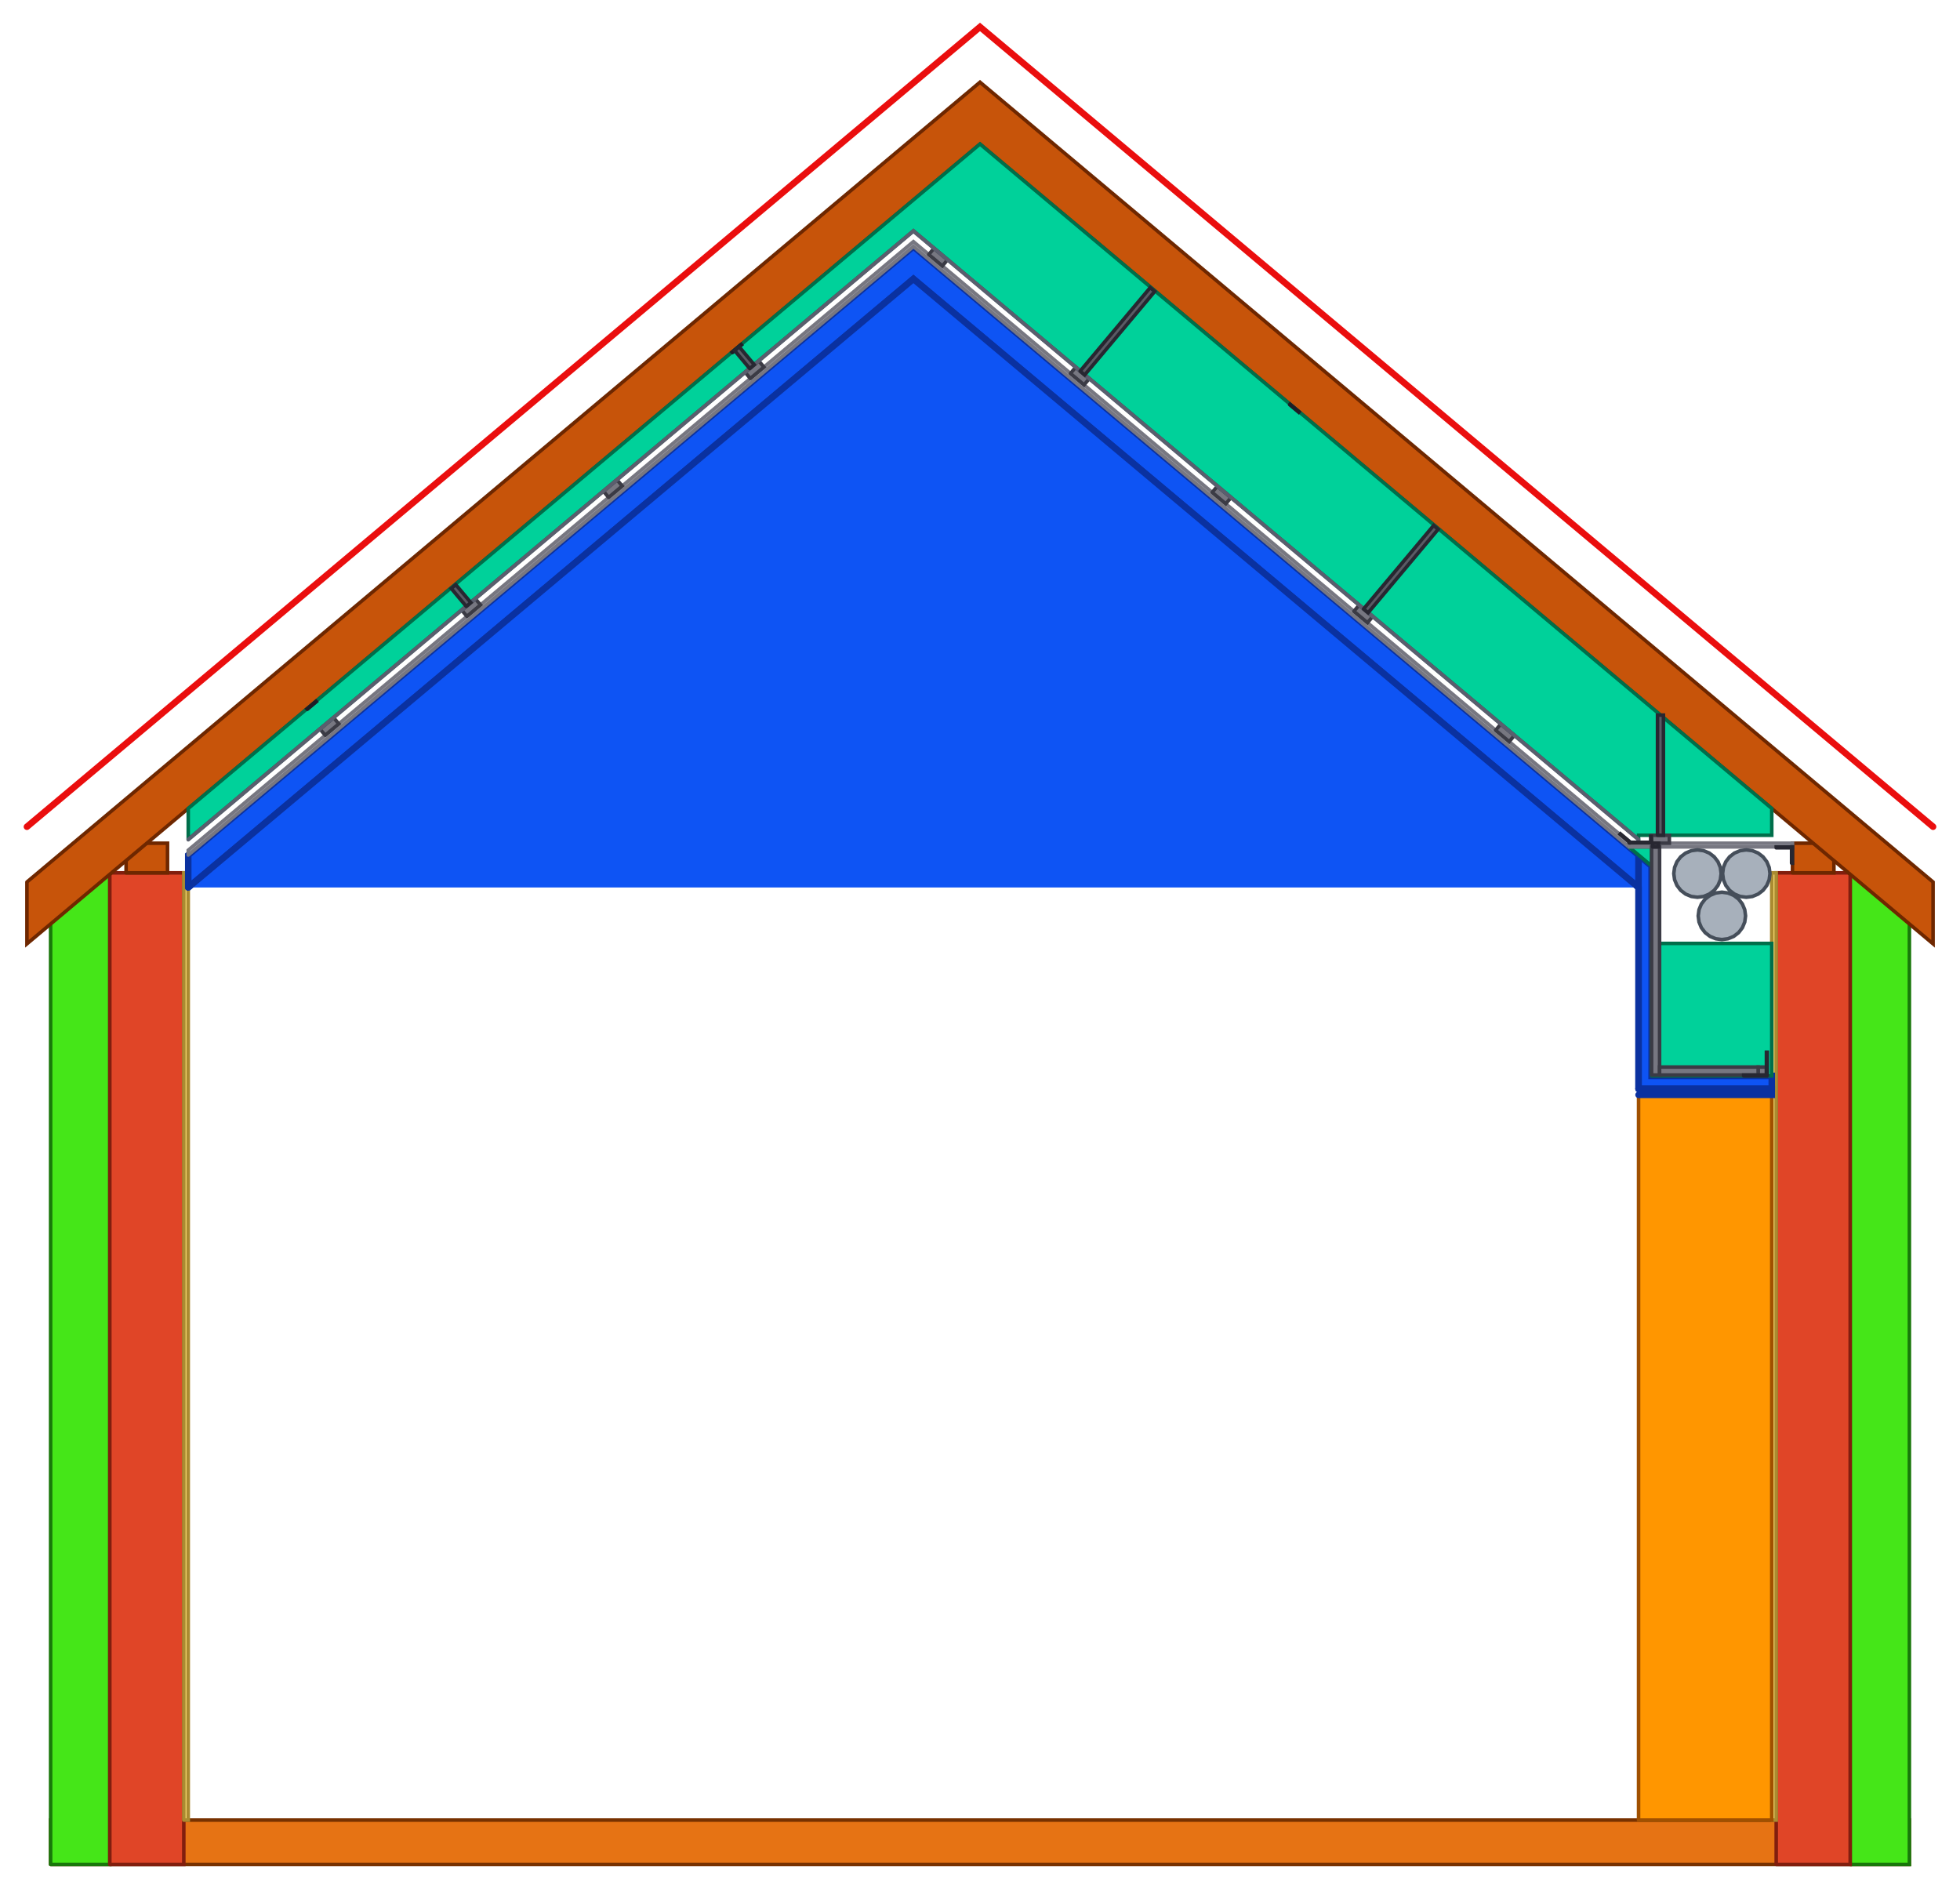
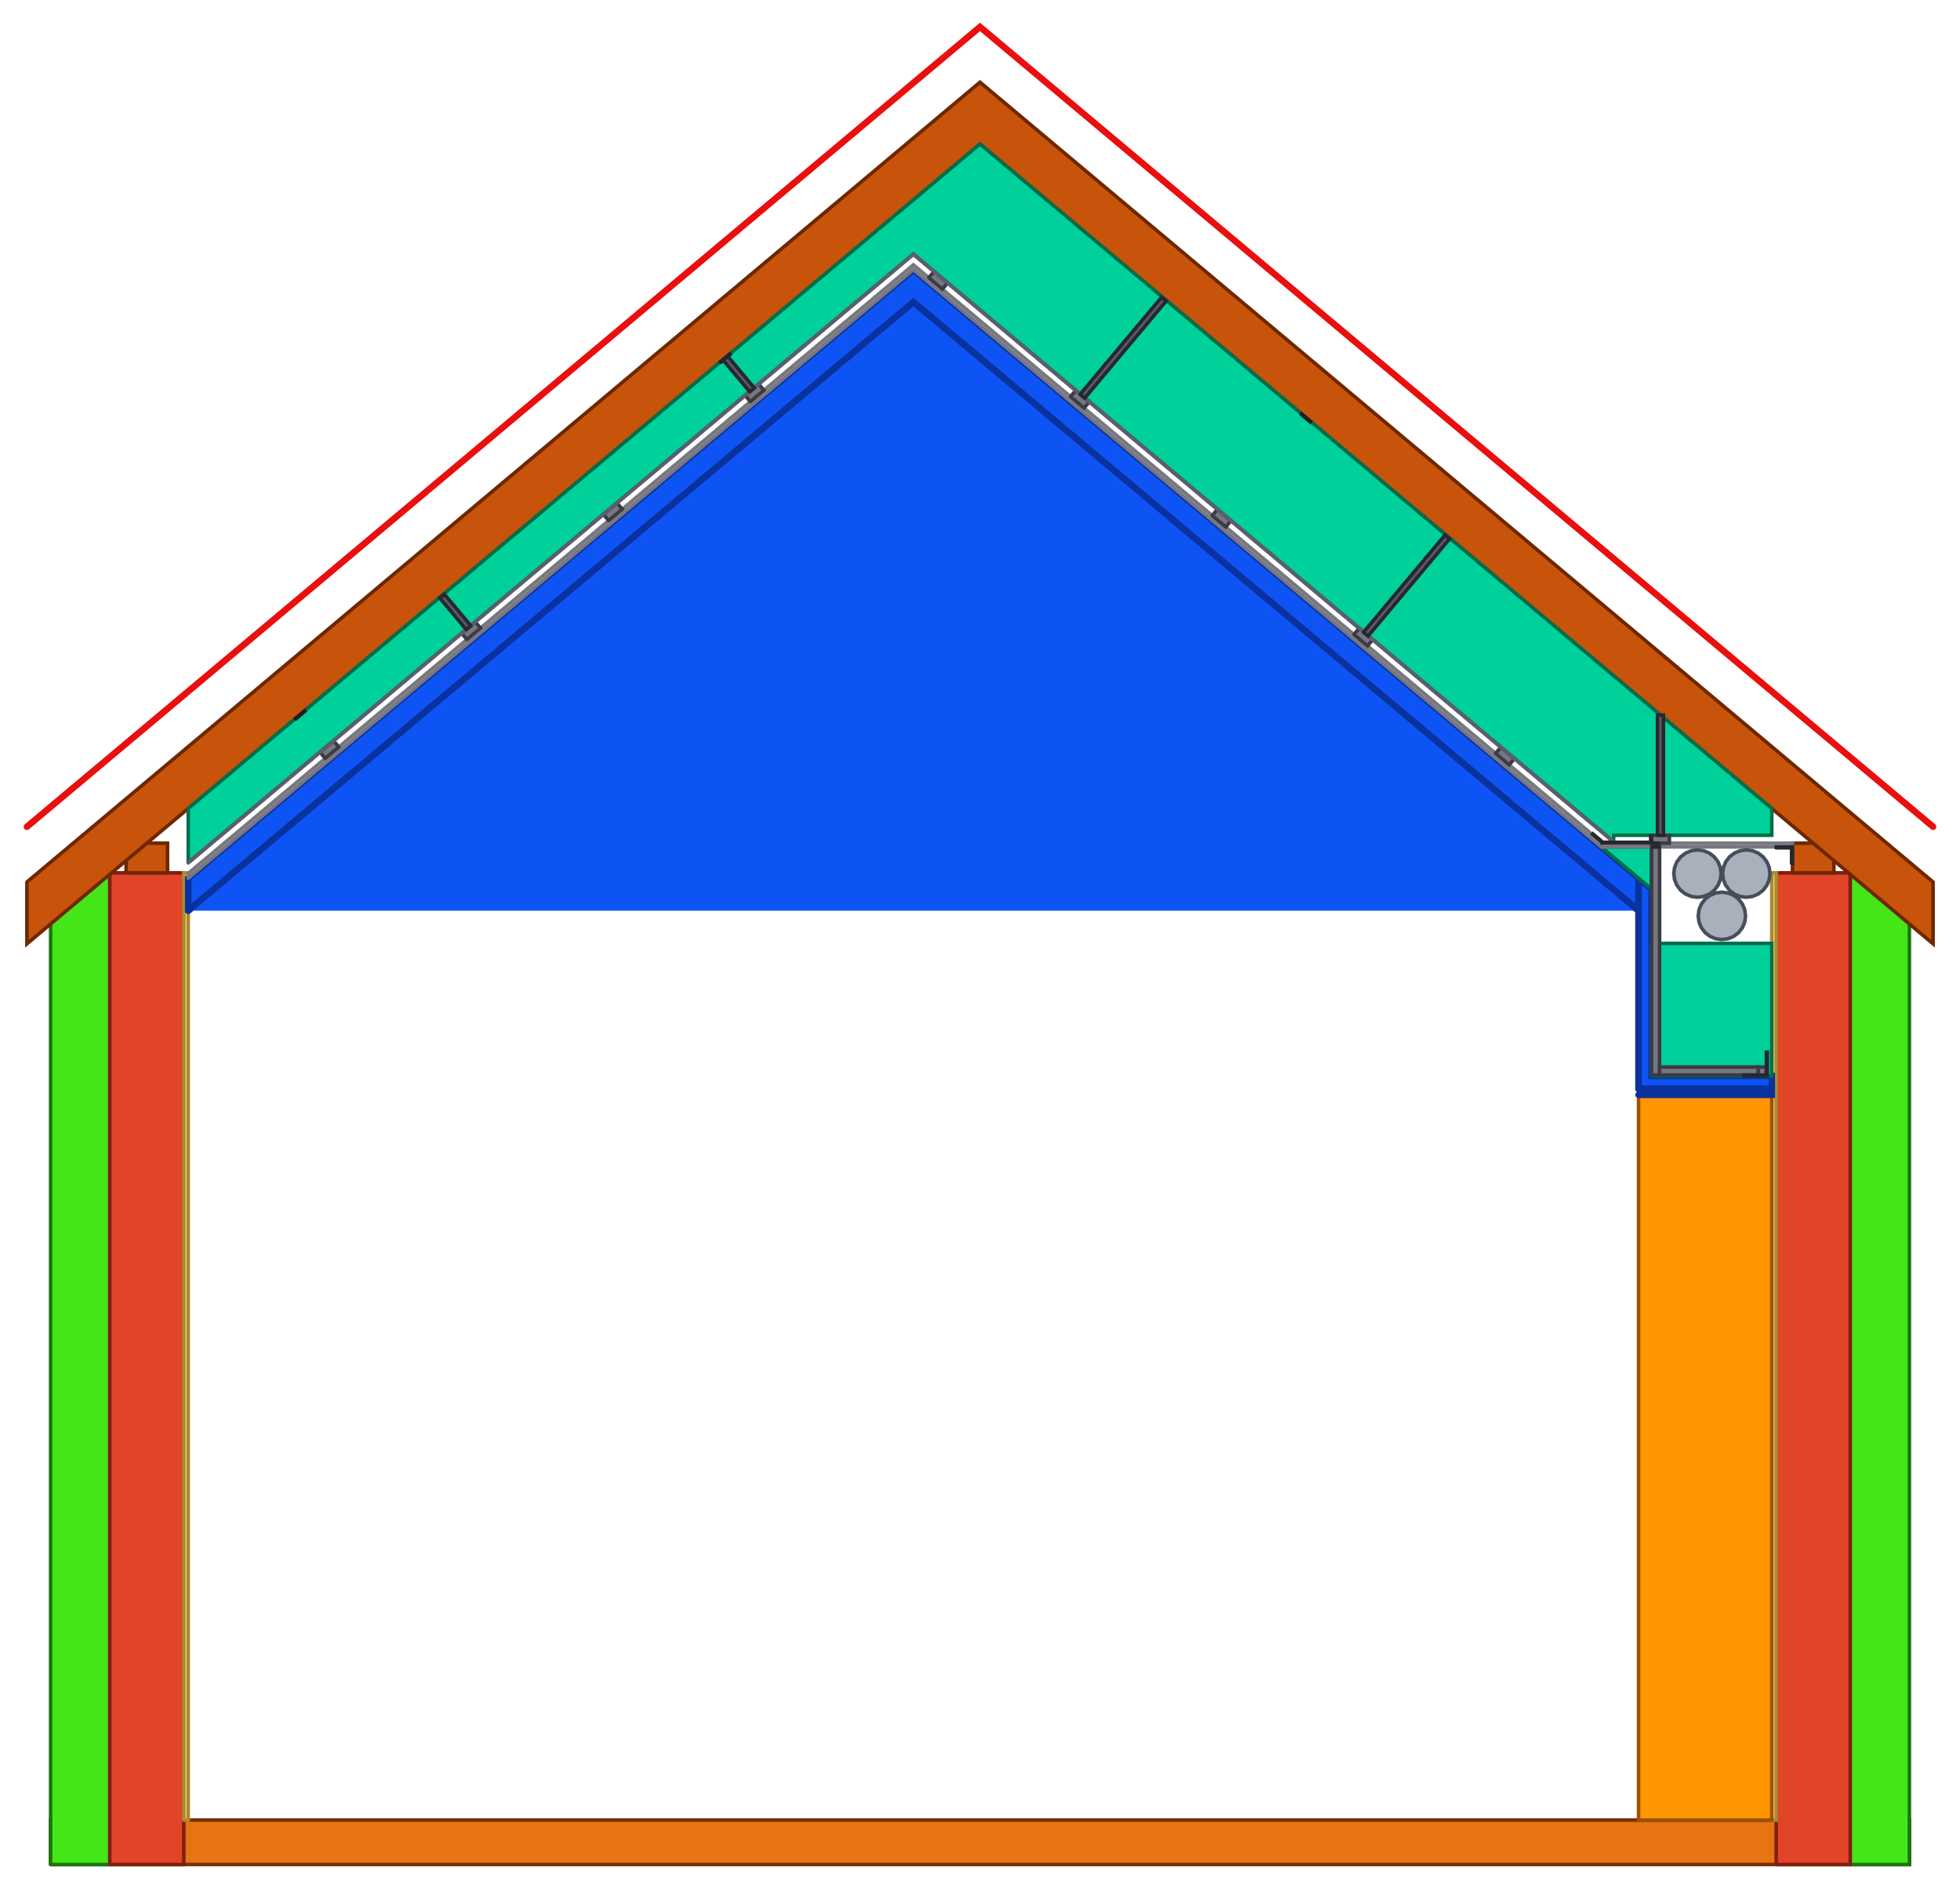
<svg xmlns="http://www.w3.org/2000/svg" width="6622.0mm" height="6389.6mm" viewBox="-636.0 -6148.6 6622.0 6389.6" version="1.1">
  <g transform="scale(1,-1)" stroke-linecap="round">
    <g fill="rgb(230,115,20)" stroke="rgb(119,49,0)" stroke-width="12.0" id="floor">
      <path d="M -465.0,-150.0 L 5815.0,-150.0 L 5815.0,0.0 L -465.0,0.0 L -465.0,-150.0" />
    </g>
    <g fill="rgb(69,230,24)" stroke="rgb(24,119,10)" stroke-width="12.0" id="eps">
      <path d="M -465.0,-150.0 L -265.0,-150.0 L -265.0,3200.0 L -465.0,3200.0 L -465.0,-150.0" />
      <path d="M 5615.0,-150.0 L 5815.0,-150.0 L 5815.0,3200.0 L 5615.0,3200.0 L 5615.0,-150.0" />
    </g>
    <g fill="rgb(224,69,39)" stroke="rgb(129,30,14)" stroke-width="12.0" id="masonry">
      <path d="M -265.0,-150.0 L -15.0,-150.0 L -15.0,3200.0 L -265.0,3200.0 L -265.0,-150.0" />
      <path d="M 5365.0,-150.0 L 5615.0,-150.0 L 5615.0,3200.0 L 5365.0,3200.0 L 5365.0,-150.0" />
    </g>
    <g fill="rgb(255,224,119)" stroke="rgb(170,139,49)" stroke-width="12.0" id="plaster">
      <path d="M -15.0,0.0 L 0.0,0.0 L 0.0,3200.0 L -15.0,3200.0 L -15.0,0.0" />
      <path d="M 5350.0,0.0 L 5365.0,0.0 L 5365.0,3200.0 L 5350.0,3200.0 L 5350.0,0.0" />
    </g>
    <g fill="rgb(255,150,0)" stroke="rgb(160,80,0)" stroke-width="12.0" id="furniture">
      <path d="M 4900.0,0.0 L 5350.0,0.0 L 5350.0,2450.0 L 4900.0,2450.0 L 4900.0,0.0" />
    </g>
    <g fill="rgb(199,84,10)" stroke="rgb(110,39,0)" stroke-width="12.0" id="wall_plate">
      <path d="M -210.0,3200.0 L -70.0,3200.0 L -70.0,3300.0 L -210.0,3300.0 L -210.0,3200.0" />
      <path d="M 5420.0,3200.0 L 5560.0,3200.0 L 5560.0,3300.0 L 5420.0,3300.0 L 5420.0,3200.0" />
    </g>
    <g fill="rgb(199,84,10)" stroke="rgb(110,39,0)" stroke-width="12.0" id="rafters">
      <path d="M -545.0,3169.026 L 2675.0,5870.927 L 5895.0,3169.026 L 5895.0,2960.161 L 2675.0,5662.062 L -545.0,2960.161 L -545.0,3169.026" />
    </g>
    <g fill="rgb(0,209,154)" stroke="rgb(0,110,74)" stroke-width="12.0" id="plenum_wool">
-       <path d="M 0.0,3313.037 L 2450.0,5368.832 L 4900.0,3313.037 L 4900.0,3327.0 L 5350.0,3327.0 L 5350.0,3417.47 L 2675.0,5662.062 L 0.0,3417.47 L 0.0,3313.037" />
+       <path d="M 0.0,3234.713 L 2450.0,5290.507 L 4815.871,3305.305 L 4815.871,3327.0 L 5350.0,3327.0 L 5350.0,3417.47 L 2675.0,5662.062 L 0.0,3417.47 L 0.0,3234.713" />
    </g>
    <g fill="rgb(69,69,80)" stroke="rgb(30,30,39)" stroke-width="12.0" id="racking_strap">
-       <path d="M 402.236,3752.376 L 432.878,3778.087 L 431.593,3779.619 L 400.951,3753.908 L 402.236,3752.376" />
-       <path d="M 1838.57,4957.602 L 1869.212,4983.314 L 1867.926,4984.846 L 1837.284,4959.135 L 1838.57,4957.602" />
-       <path d="M 3721.161,4781.617 L 3751.803,4755.906 L 3753.089,4757.438 L 3722.447,4783.149 L 3721.161,4781.617" />
+       <path d="M 363.669,3720.014 L 394.311,3745.725 L 393.025,3747.257 L 362.384,3721.546 L 363.669,3720.014" />
+       <path d="M 1800.002,4925.241 L 1830.644,4950.952 L 1829.359,4952.484 L 1798.717,4926.773 L 1800.002,4925.241" />
+       <path d="M 3759.728,4749.256 L 3790.37,4723.544 L 3791.656,4725.076 L 3761.014,4750.788 L 3759.728,4749.256" />
    </g>
    <g fill="none" stroke="rgb(234,14,14)" stroke-width="22.0" id="roofing">
      <path d="M -545.0,3355.699 L 2675.0,6057.6 L 5895.0,3355.699" />
    </g>
    <g fill="rgb(14,84,244)" stroke="rgb(10,49,160)" stroke-width="22.0" id="slope_naturheld_140">
-       <path d="M 0.0,3150.514 L 2450.0,5206.308 L 4900.0,3150.514 L 4900.0,3260.169 L 2450.0,5315.963 L 0.0,3260.169 L 0.0,3150.514" />
-       <path d="M 0.0,3150.514 L 2450.0,5206.308 L 4900.0,3150.514" />
+       <path d="M 0.0,3072.19 L 2450.0,5127.984 L 4900.0,3072.19 L 4900.0,3181.844 L 2450.0,5237.638 L 0.0,3181.844 L 0.0,3072.19" />
+       <path d="M 0.0,3072.19 L 2450.0,5127.984 L 4900.0,3072.19" />
    </g>
    <g fill="rgb(230,230,234)" stroke="rgb(119,119,129)" stroke-width="12.0" id="slope_gkf">
-       <path d="M 0.0,3260.169 L 2450.0,5315.963 L 4867.428,3287.5 L 4867.428,3303.818 L 2450.0,5332.28 L 0.0,3276.486 L 0.0,3260.169" />
+       <path d="M 0.0,3181.844 L 2450.0,5237.638 L 4774.084,3287.5 L 4774.084,3303.818 L 2450.0,5253.956 L 0.0,3198.162 L 0.0,3181.844" />
    </g>
    <g fill="rgb(119,119,129)" stroke="rgb(59,59,69)" stroke-width="12.0" id="slope_cd">
-       <path d="M 462.711,3664.747 L 508.674,3703.314 L 491.319,3723.998 L 445.356,3685.43 L 462.711,3664.747" />
-       <path d="M 941.489,4066.489 L 987.452,4105.057 L 970.097,4125.74 L 924.134,4087.173 L 941.489,4066.489" />
-       <path d="M 1420.267,4468.232 L 1466.23,4506.799 L 1448.874,4527.482 L 1402.912,4488.915 L 1420.267,4468.232" />
-       <path d="M 1899.045,4869.974 L 1945.007,4908.541 L 1927.652,4929.224 L 1881.69,4890.657 L 1899.045,4869.974" />
-       <path d="M 2501.881,5288.747 L 2547.843,5250.18 L 2565.198,5270.863 L 2519.236,5309.43 L 2501.881,5288.747" />
-       <path d="M 2980.658,4887.005 L 3026.621,4848.438 L 3043.976,4869.121 L 2998.014,4907.688 L 2980.658,4887.005" />
-       <path d="M 3459.436,4485.263 L 3505.399,4446.695 L 3522.754,4467.379 L 3476.791,4505.946 L 3459.436,4485.263" />
-       <path d="M 3938.214,4083.52 L 3984.177,4044.953 L 4001.532,4065.636 L 3955.569,4104.204 L 3938.214,4083.52" />
-       <path d="M 4416.992,3681.778 L 4462.954,3643.211 L 4480.31,3663.894 L 4434.347,3702.461 L 4416.992,3681.778" />
+       <path d="M 462.711,3586.423 L 508.674,3624.99 L 491.319,3645.673 L 445.356,3607.106 L 462.711,3586.423" />
+       <path d="M 941.489,3988.165 L 987.452,4026.732 L 970.097,4047.415 L 924.134,4008.848 L 941.489,3988.165" />
+       <path d="M 1420.267,4389.907 L 1466.23,4428.474 L 1448.874,4449.158 L 1402.912,4410.59 L 1420.267,4389.907" />
+       <path d="M 1899.045,4791.649 L 1945.007,4830.217 L 1927.652,4850.9 L 1881.69,4812.333 L 1899.045,4791.649" />
+       <path d="M 2501.881,5210.423 L 2547.843,5171.856 L 2565.198,5192.539 L 2519.236,5231.106 L 2501.881,5210.423" />
+       <path d="M 2980.658,4808.681 L 3026.621,4770.113 L 3043.976,4790.796 L 2998.014,4829.364 L 2980.658,4808.681" />
+       <path d="M 3459.436,4406.938 L 3505.399,4368.371 L 3522.754,4389.054 L 3476.791,4427.621 L 3459.436,4406.938" />
+       <path d="M 3938.214,4005.196 L 3984.177,3966.629 L 4001.532,3987.312 L 3955.569,4025.879 L 3938.214,4005.196" />
+       <path d="M 4416.992,3603.454 L 4462.954,3564.887 L 4480.31,3585.57 L 4434.347,3624.137 L 4416.992,3603.454" />
    </g>
    <g fill="rgb(199,205,215)" stroke="rgb(90,94,110)" stroke-width="12.0" id="slope_foil">
-       <path d="M 0.0,3311.732 L 2450.0,5367.526 L 4900.0,3311.732 L 4900.0,3313.037 L 2450.0,5368.832 L 0.0,3313.037 L 0.0,3311.732" />
+       <path d="M 0.0,3233.408 L 2450.0,5289.202 L 4815.871,3304.0 L 4815.871,3305.305 L 2450.0,5290.507 L 0.0,3234.713 L 0.0,3233.408" />
    </g>
    <g fill="rgb(90,90,100)" stroke="rgb(39,39,49)" stroke-width="12.0" id="slope_nonius">
-       <path d="M 939.455,4100.028 L 954.776,4112.884 L 903.996,4173.402 L 888.675,4160.546 L 939.455,4100.028" />
-       <path d="M 1897.01,4903.513 L 1912.331,4916.369 L 1861.551,4976.886 L 1846.23,4964.03 L 1897.01,4903.513" />
-       <path d="M 3013.334,4894.832 L 3028.655,4881.977 L 3265.365,5164.076 L 3250.044,5176.932 L 3013.334,4894.832" />
-       <path d="M 3970.89,4091.348 L 3986.211,4078.492 L 4222.92,4360.591 L 4207.599,4373.447 L 3970.89,4091.348" />
+       <path d="M 939.455,4021.704 L 954.776,4034.56 L 865.428,4141.04 L 850.107,4128.184 L 939.455,4021.704" />
+       <path d="M 1897.01,4825.188 L 1912.331,4838.044 L 1822.984,4944.524 L 1807.663,4931.669 L 1897.01,4825.188" />
+       <path d="M 3013.334,4816.508 L 3028.655,4803.652 L 3303.932,5131.714 L 3288.611,5144.57 L 3013.334,4816.508" />
+       <path d="M 3970.89,4013.023 L 3986.211,4000.168 L 4261.488,4328.23 L 4246.167,4341.085 L 3970.89,4013.023" />
    </g>
    <g fill="rgb(14,84,244)" stroke="rgb(10,49,160)" stroke-width="22.0" id="soffit_naturheld_140">
-       <path d="M 4900.0,2470.0 L 5350.0,2470.0 L 5350.0,2514.0 L 4944.0,2514.0 L 4944.0,3223.248 L 4900.0,3260.169 L 4900.0,2470.0" />
+       <path d="M 4900.0,2470.0 L 5350.0,2470.0 L 5350.0,2514.0 L 4944.0,2514.0 L 4944.0,3144.924 L 4900.0,3181.844 L 4900.0,2470.0" />
      <path d="M 4900.0,2450.0 L 5350.0,2450.0 L 5350.0,2470.0 L 4900.0,2470.0" />
-       <line x1="4900.0" y1="3150.514" x2="4900.0" y2="2470.0" />
+       <line x1="4900.0" y1="3072.19" x2="4900.0" y2="2470.0" />
      <line x1="4900.0" y1="2470.0" x2="5350.0" y2="2470.0" />
    </g>
    <g fill="rgb(0,209,154)" stroke="rgb(0,110,74)" stroke-width="12.0" id="soffit_mineral_wool">
-       <path d="M 4867.428,3287.5 L 4944.0,3223.248 L 4944.0,3287.5 L 4867.428,3287.5" />
+       <path d="M 4774.084,3287.5 L 4944.0,3144.924 L 4944.0,3287.5 L 4774.084,3287.5" />
      <path d="M 4944.0,2514.0 L 5350.0,2514.0 L 5350.0,2961.606 L 4944.0,2961.606 L 4944.0,2514.0" />
    </g>
    <g fill="rgb(119,119,129)" stroke="rgb(59,59,69)" stroke-width="12.0" id="soffit_ud">
      <path d="M 5304.0,2517.0 L 5332.0,2517.0 L 5332.0,2544.0 L 5304.0,2544.0 L 5304.0,2517.0" />
    </g>
    <g fill="rgb(230,230,234)" stroke="rgb(119,119,129)" stroke-width="12.0" id="soffit_gkf">
-       <path d="M 4867.428,3287.5 L 5420.0,3287.5 L 5420.0,3300.0 L 4867.428,3300.0 L 4867.428,3287.5" />
+       <path d="M 4774.084,3287.5 L 5420.0,3287.5 L 5420.0,3300.0 L 4774.084,3300.0 L 4774.084,3287.5" />
    </g>
    <g fill="rgb(119,119,129)" stroke="rgb(59,59,69)" stroke-width="12.0" id="soffit_cd">
      <path d="M 4944.0,2517.0 L 4971.0,2517.0 L 4971.0,3287.5 L 4944.0,3287.5 L 4944.0,2517.0" />
      <path d="M 4971.0,2517.0 L 5304.0,2517.0 L 5304.0,2544.0 L 4971.0,2544.0 L 4971.0,2517.0" />
      <path d="M 4944.0,3300.0 L 5004.0,3300.0 L 5004.0,3327.0 L 4944.0,3327.0 L 4944.0,3300.0" />
    </g>
    <g fill="rgb(90,90,100)" stroke="rgb(39,39,49)" stroke-width="12.0" id="soffit_nonius">
      <path d="M 4964.0,3327.0 L 4984.0,3327.0 L 4984.0,3732.972 L 4964.0,3732.972 L 4964.0,3327.0" />
-       <path d="M 4869.958,3303.0 L 4837.429,3330.295 L 4838.714,3331.827 L 4873.069,3303.0 L 4869.958,3303.0" />
-       <path d="M 4868.428,3301.0 L 4943.0,3301.0 L 4943.0,3303.0 L 4868.428,3303.0 L 4868.428,3301.0" />
+       <path d="M 4776.614,3303.0 L 4744.085,3330.295 L 4745.371,3331.827 L 4779.726,3303.0 L 4776.614,3303.0" />
+       <path d="M 4775.084,3301.0 L 4943.0,3301.0 L 4943.0,3303.0 L 4775.084,3303.0 L 4775.084,3301.0" />
      <path d="M 4941.0,3303.0 L 4943.0,3303.0 L 4943.0,3323.0 L 4941.0,3323.0 L 4941.0,3303.0" />
      <path d="M 5365.0,3284.5 L 5420.0,3284.5 L 5420.0,3287.5 L 5365.0,3287.5 L 5365.0,3284.5" />
      <path d="M 5417.0,3232.5 L 5420.0,3232.5 L 5420.0,3287.5 L 5417.0,3287.5 L 5417.0,3232.5" />
      <path d="M 4947.5,3287.5 L 4967.5,3287.5 L 4967.5,3300.0 L 4947.5,3300.0 L 4947.5,3287.5" />
      <path d="M 5255.0,2514.0 L 5332.0,2514.0 L 5332.0,2517.0 L 5255.0,2517.0 L 5255.0,2514.0" />
      <path d="M 5332.0,2517.0 L 5335.0,2517.0 L 5335.0,2594.0 L 5332.0,2594.0 L 5332.0,2517.0" />
    </g>
    <g fill="rgb(167,176,187)" stroke="rgb(69,78,90)" stroke-width="12.0" id="soffit_duct">
      <path d="M 5344.0,3197.5 L 5341.274,3218.206 L 5333.282,3237.5 L 5320.569,3254.069 L 5304.0,3266.782 L 5284.706,3274.774 L 5264.0,3277.5 L 5243.294,3274.774 L 5224.0,3266.782 L 5207.431,3254.069 L 5194.718,3237.5 L 5186.726,3218.206 L 5184.0,3197.5 L 5186.726,3176.794 L 5194.718,3157.5 L 5207.431,3140.931 L 5224.0,3128.218 L 5243.294,3120.226 L 5264.0,3117.5 L 5284.706,3120.226 L 5304.0,3128.218 L 5320.569,3140.931 L 5333.282,3157.5 L 5341.274,3176.794 L 5344.0,3197.5" />
      <path d="M 5179.0,3197.5 L 5176.274,3218.206 L 5168.282,3237.5 L 5155.569,3254.069 L 5139.0,3266.782 L 5119.706,3274.774 L 5099.0,3277.5 L 5078.294,3274.774 L 5059.0,3266.782 L 5042.431,3254.069 L 5029.718,3237.5 L 5021.726,3218.206 L 5019.0,3197.5 L 5021.726,3176.794 L 5029.718,3157.5 L 5042.431,3140.931 L 5059.0,3128.218 L 5078.294,3120.226 L 5099.0,3117.5 L 5119.706,3120.226 L 5139.0,3128.218 L 5155.569,3140.931 L 5168.282,3157.5 L 5176.274,3176.794 L 5179.0,3197.5" />
      <path d="M 5261.5,3054.606 L 5258.774,3075.311 L 5250.782,3094.606 L 5238.069,3111.174 L 5221.5,3123.888 L 5202.206,3131.88 L 5181.5,3134.606 L 5160.794,3131.88 L 5141.5,3123.888 L 5124.931,3111.174 L 5112.218,3094.606 L 5104.226,3075.311 L 5101.5,3054.606 L 5104.226,3033.9 L 5112.218,3014.606 L 5124.931,2998.037 L 5141.5,2985.324 L 5160.794,2977.332 L 5181.5,2974.606 L 5202.206,2977.332 L 5221.5,2985.324 L 5238.069,2998.037 L 5250.782,3014.606 L 5258.774,3033.9 L 5261.5,3054.606" />
    </g>
  </g>
</svg>
